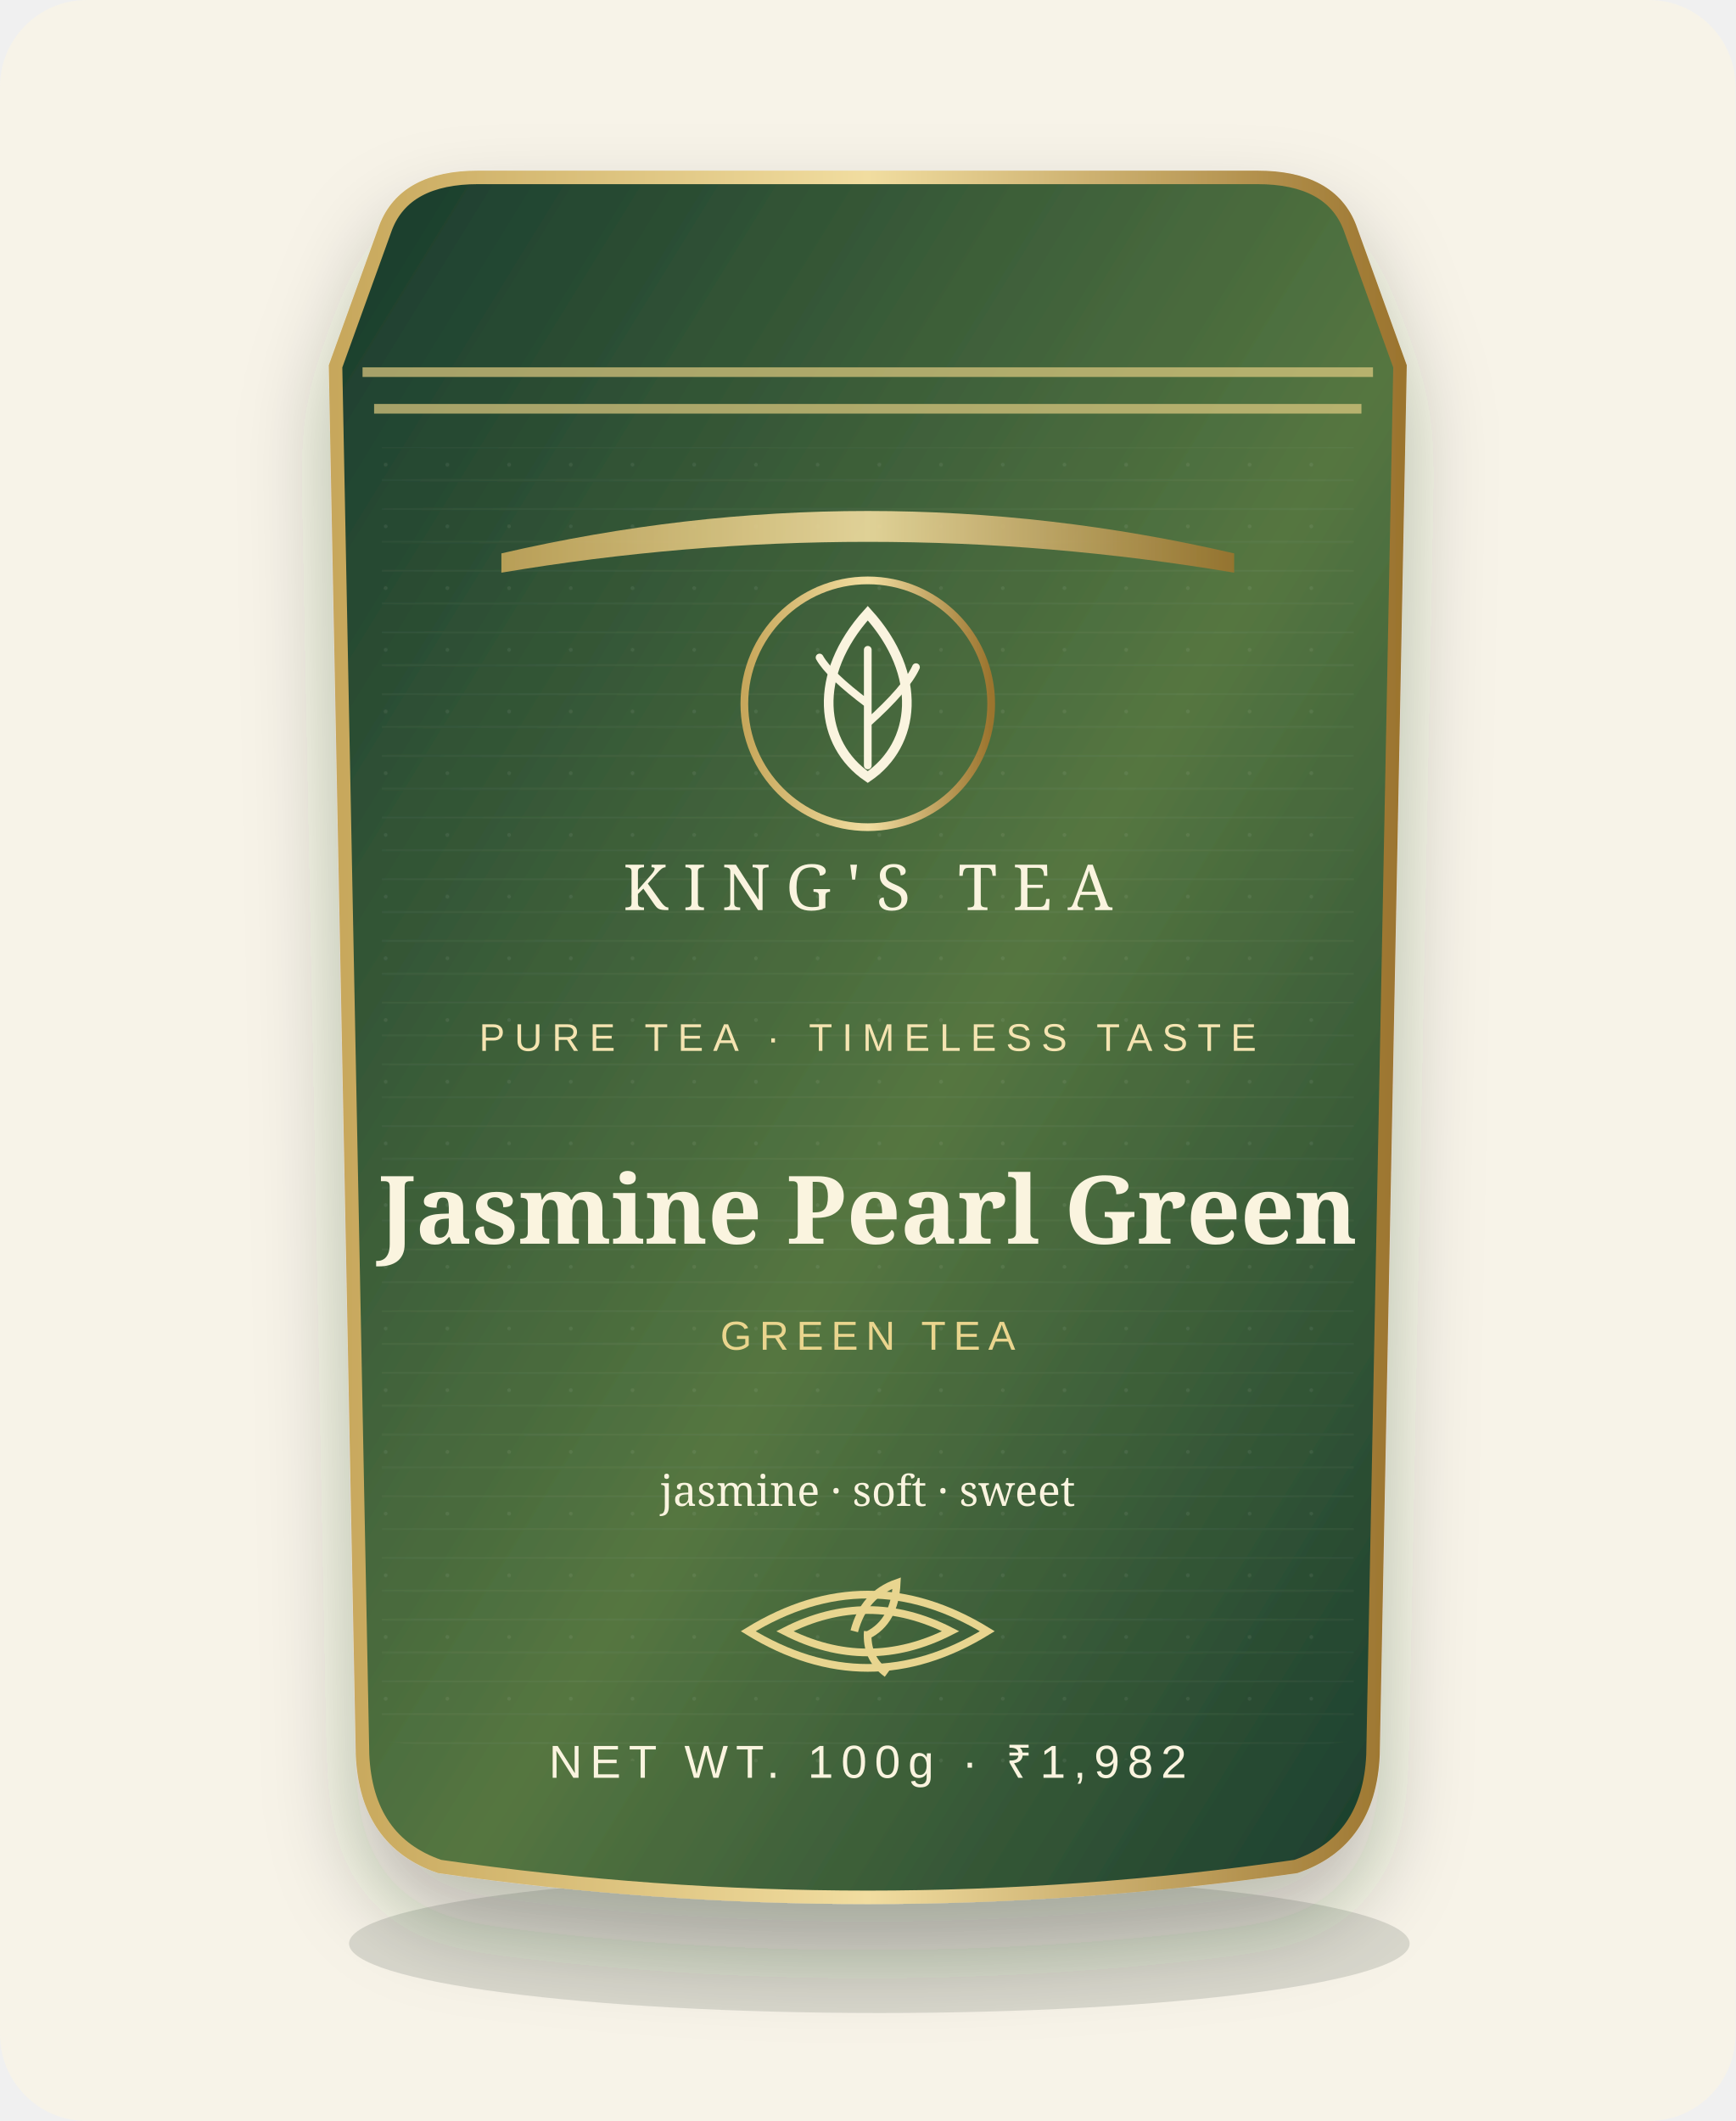
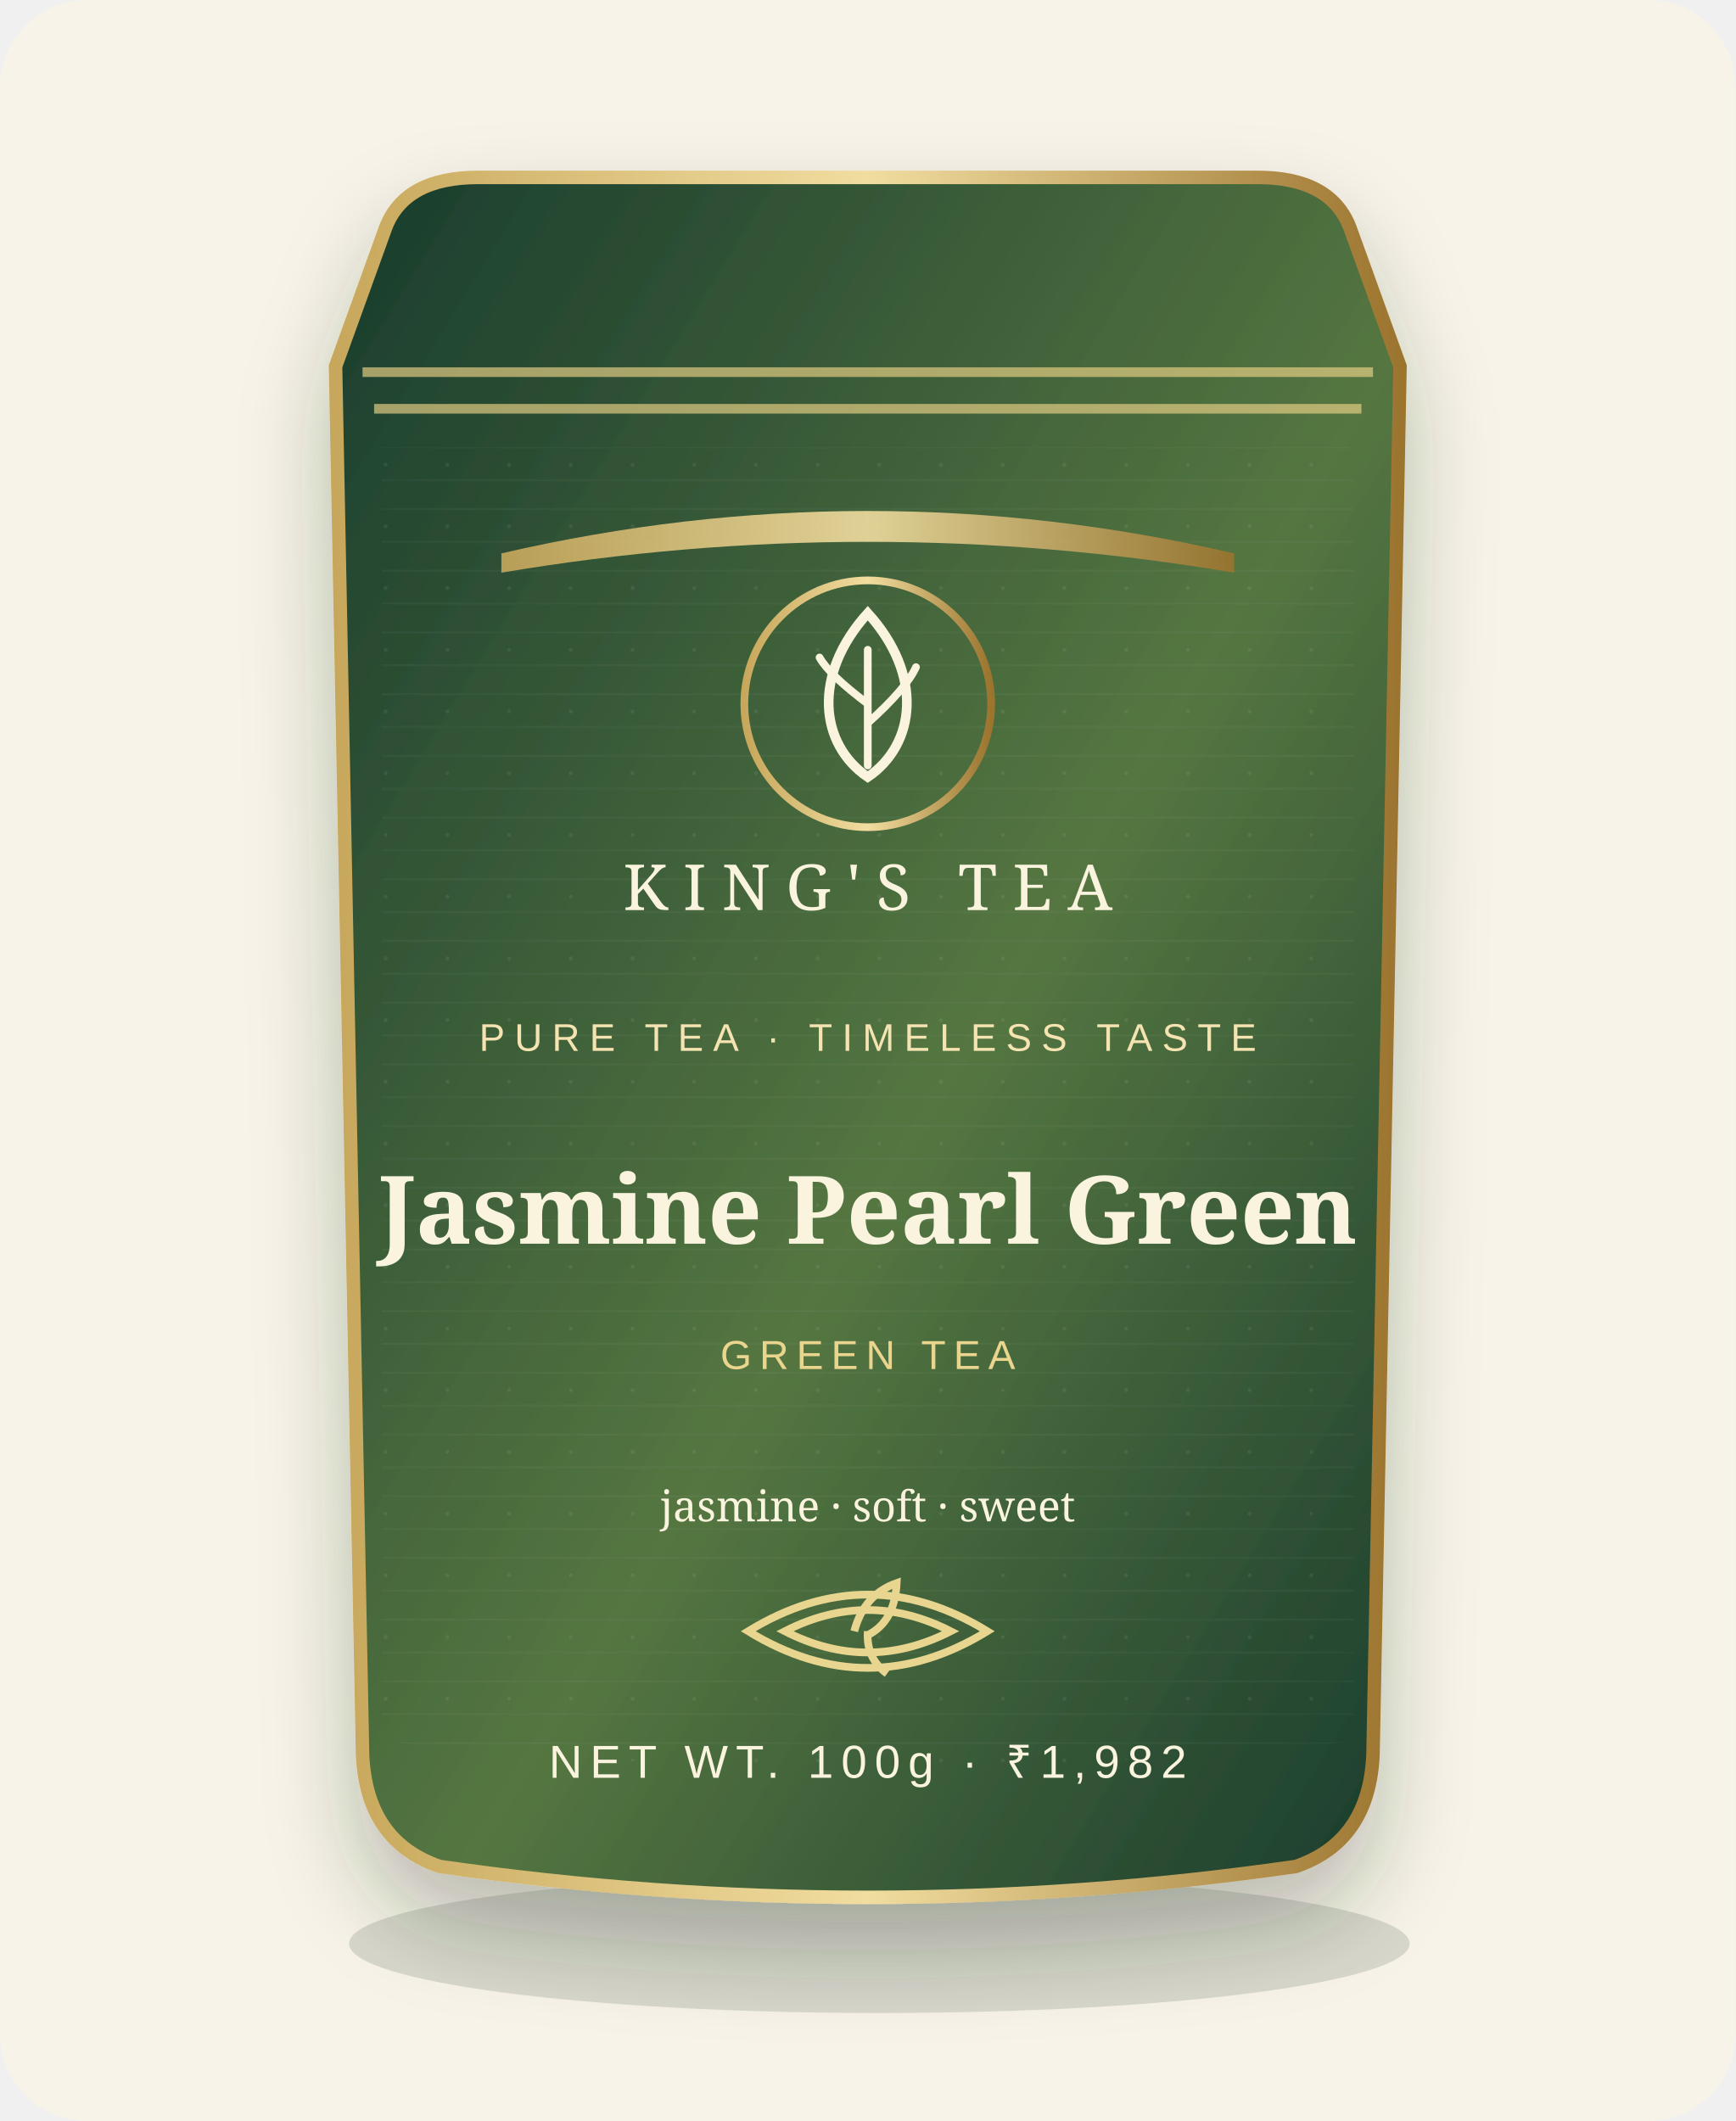
<svg xmlns="http://www.w3.org/2000/svg" width="900" height="1100" viewBox="0 0 900 1100" role="img" aria-labelledby="title desc">
  <defs>
    <linearGradient id="pouch" x1="0" y1="0" x2="1" y2="1">
      <stop stop-color="#183b2d" />
      <stop offset=".55" stop-color="#557641" />
      <stop offset="1" stop-color="#183b2d" />
    </linearGradient>
    <linearGradient id="foil" x1="0" y1="0" x2="1" y2="0">
      <stop stop-color="#c7a75b" />
      <stop offset=".5" stop-color="#f1dda0" />
      <stop offset="1" stop-color="#9b742e" />
    </linearGradient>
    <filter id="shadow" x="-30%" y="-20%" width="160%" height="160%">
      <feDropShadow dx="0" dy="24" stdDeviation="22" flood-color="#1a2c20" flood-opacity=".28" />
    </filter>
    <pattern id="grain" width="32" height="32" patternUnits="userSpaceOnUse">
      <path d="M0 8h32M0 25h32" stroke="#fff" stroke-opacity=".035" />
      <circle cx="8" cy="17" r="1" fill="#fff" fill-opacity=".07" />
    </pattern>
  </defs>
  <rect width="900" height="1100" rx="45" fill="#f7f3e8" />
  <ellipse cx="456" cy="1008" rx="275" ry="36" fill="#18271f" opacity=".14" />
  <g filter="url(#shadow)">
    <path d="M200 118 Q210 92 248 92 H652 Q690 92 700 118 L726 190 L712 910 Q710 955 672 968 Q450 1000 228 968 Q190 955 188 910 L174 190 Z" fill="url(#pouch)" stroke="url(#foil)" stroke-width="7" />
    <path d="M188 193 H712 M194 212 H706" stroke="#e7cf85" stroke-opacity=".67" stroke-width="5" />
    <path d="M198 232 H702 V903 Q450 930 198 903 Z" fill="url(#grain)" />
    <path d="M260 287 Q450 243 640 287 L640 297 Q450 265 260 297Z" fill="url(#foil)" opacity=".9" />
    <circle cx="450" cy="365" r="64" fill="none" stroke="url(#foil)" stroke-width="4" />
    <path d="M450 318 C421 350 425 386 450 403 C475 386 479 350 450 318Z" fill="none" stroke="#faf4df" stroke-width="5" />
    <path d="M450 337 V397 M450 365 Q430 350 425 341 M450 375 Q470 357 475 346" fill="none" stroke="#faf4df" stroke-width="4" stroke-linecap="round" />
    <text x="450" y="472" text-anchor="middle" font-family="Georgia,serif" font-size="33" letter-spacing="8" fill="#faf4df">KING'S TEA</text>
    <path d="M310 497 H590" stroke="url(#foil)" stroke-width="3" />
    <text x="450" y="545" text-anchor="middle" font-family="Arial,sans-serif" font-size="20" letter-spacing="5" fill="#f5e4b1">PURE TEA · TIMELESS TASTE</text>
-     <text x="450" y="645" text-anchor="middle" font-family="Georgia,serif" font-size="49" font-weight="bold" fill="#faf4df">Jasmine Pearl Green</text>
-     <text x="450" y="700" text-anchor="middle" font-family="Arial,sans-serif" font-size="21" letter-spacing="4" fill="#ead58e">GREEN TEA</text>
-     <path d="M295 733 H605" stroke="url(#foil)" stroke-width="2" opacity=".85" />
-     <text x="450" y="781" text-anchor="middle" font-family="Georgia,serif" font-size="22" fill="#faf4df">jasmine · soft · sweet</text>
+     <text text-anchor="middle" font-family="Georgia,serif" font-size="49" font-weight="bold" fill="#faf4df">
+       <tspan x="450" y="645">Jasmine Pearl Green</tspan>
+     </text>
+     <text x="450" y="710" text-anchor="middle" font-family="Arial,sans-serif" font-size="21" letter-spacing="4" fill="#ead58e">GREEN TEA</text>
+     <path d="M295 741 H605" stroke="url(#foil)" stroke-width="2" opacity=".85" />
+     <text x="450" y="789" text-anchor="middle" font-family="Georgia,serif" font-size="22" fill="#faf4df">jasmine · soft · sweet</text>
    <g transform="translate(450 846)" fill="none" stroke="#e8d58f" stroke-width="4">
      <path d="M-62 0 Q0 -38 62 0 Q0 38 -62 0Z" />
      <path d="M-43 0 Q0 -22 43 0 Q0 22 -43 0Z" />
      <path d="M-7 0 Q-2 -19 15 -25 Q14 -5 0 2 M0 0 Q-1 14 10 22" />
    </g>
    <text x="450" y="922" text-anchor="middle" font-family="Arial,sans-serif" font-size="24" letter-spacing="4" fill="#faf4df">NET WT. 100g  ·  ₹1,982</text>
  </g>
</svg>
